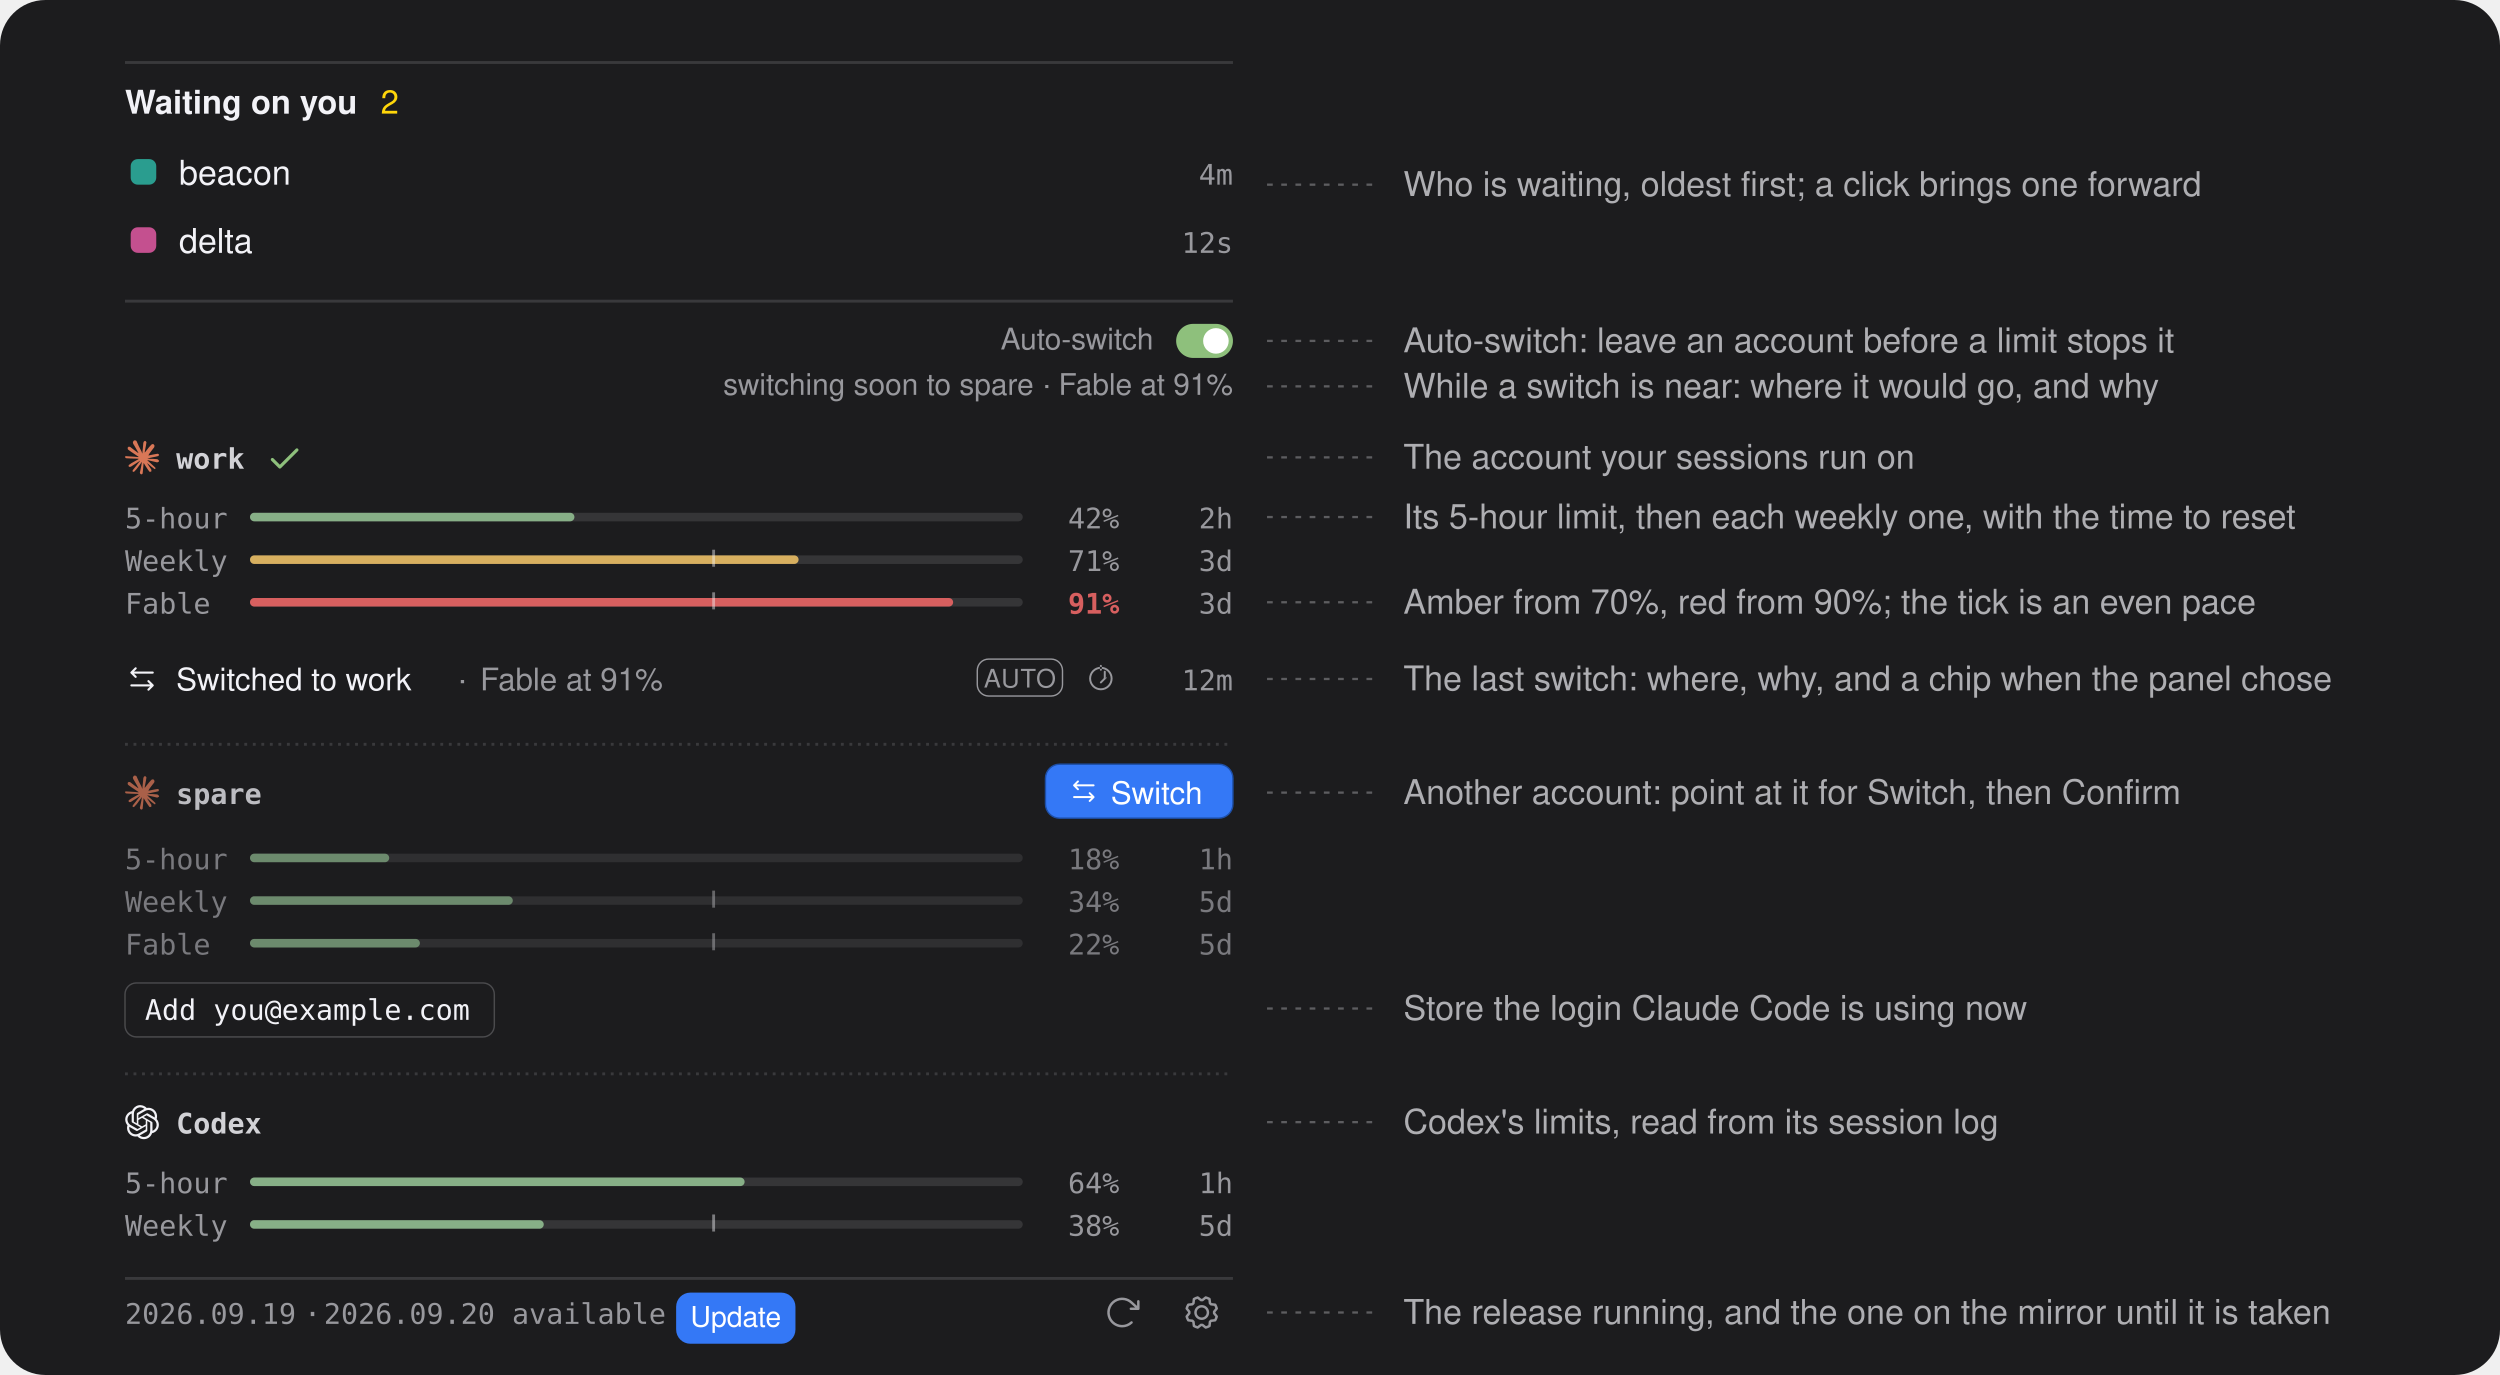
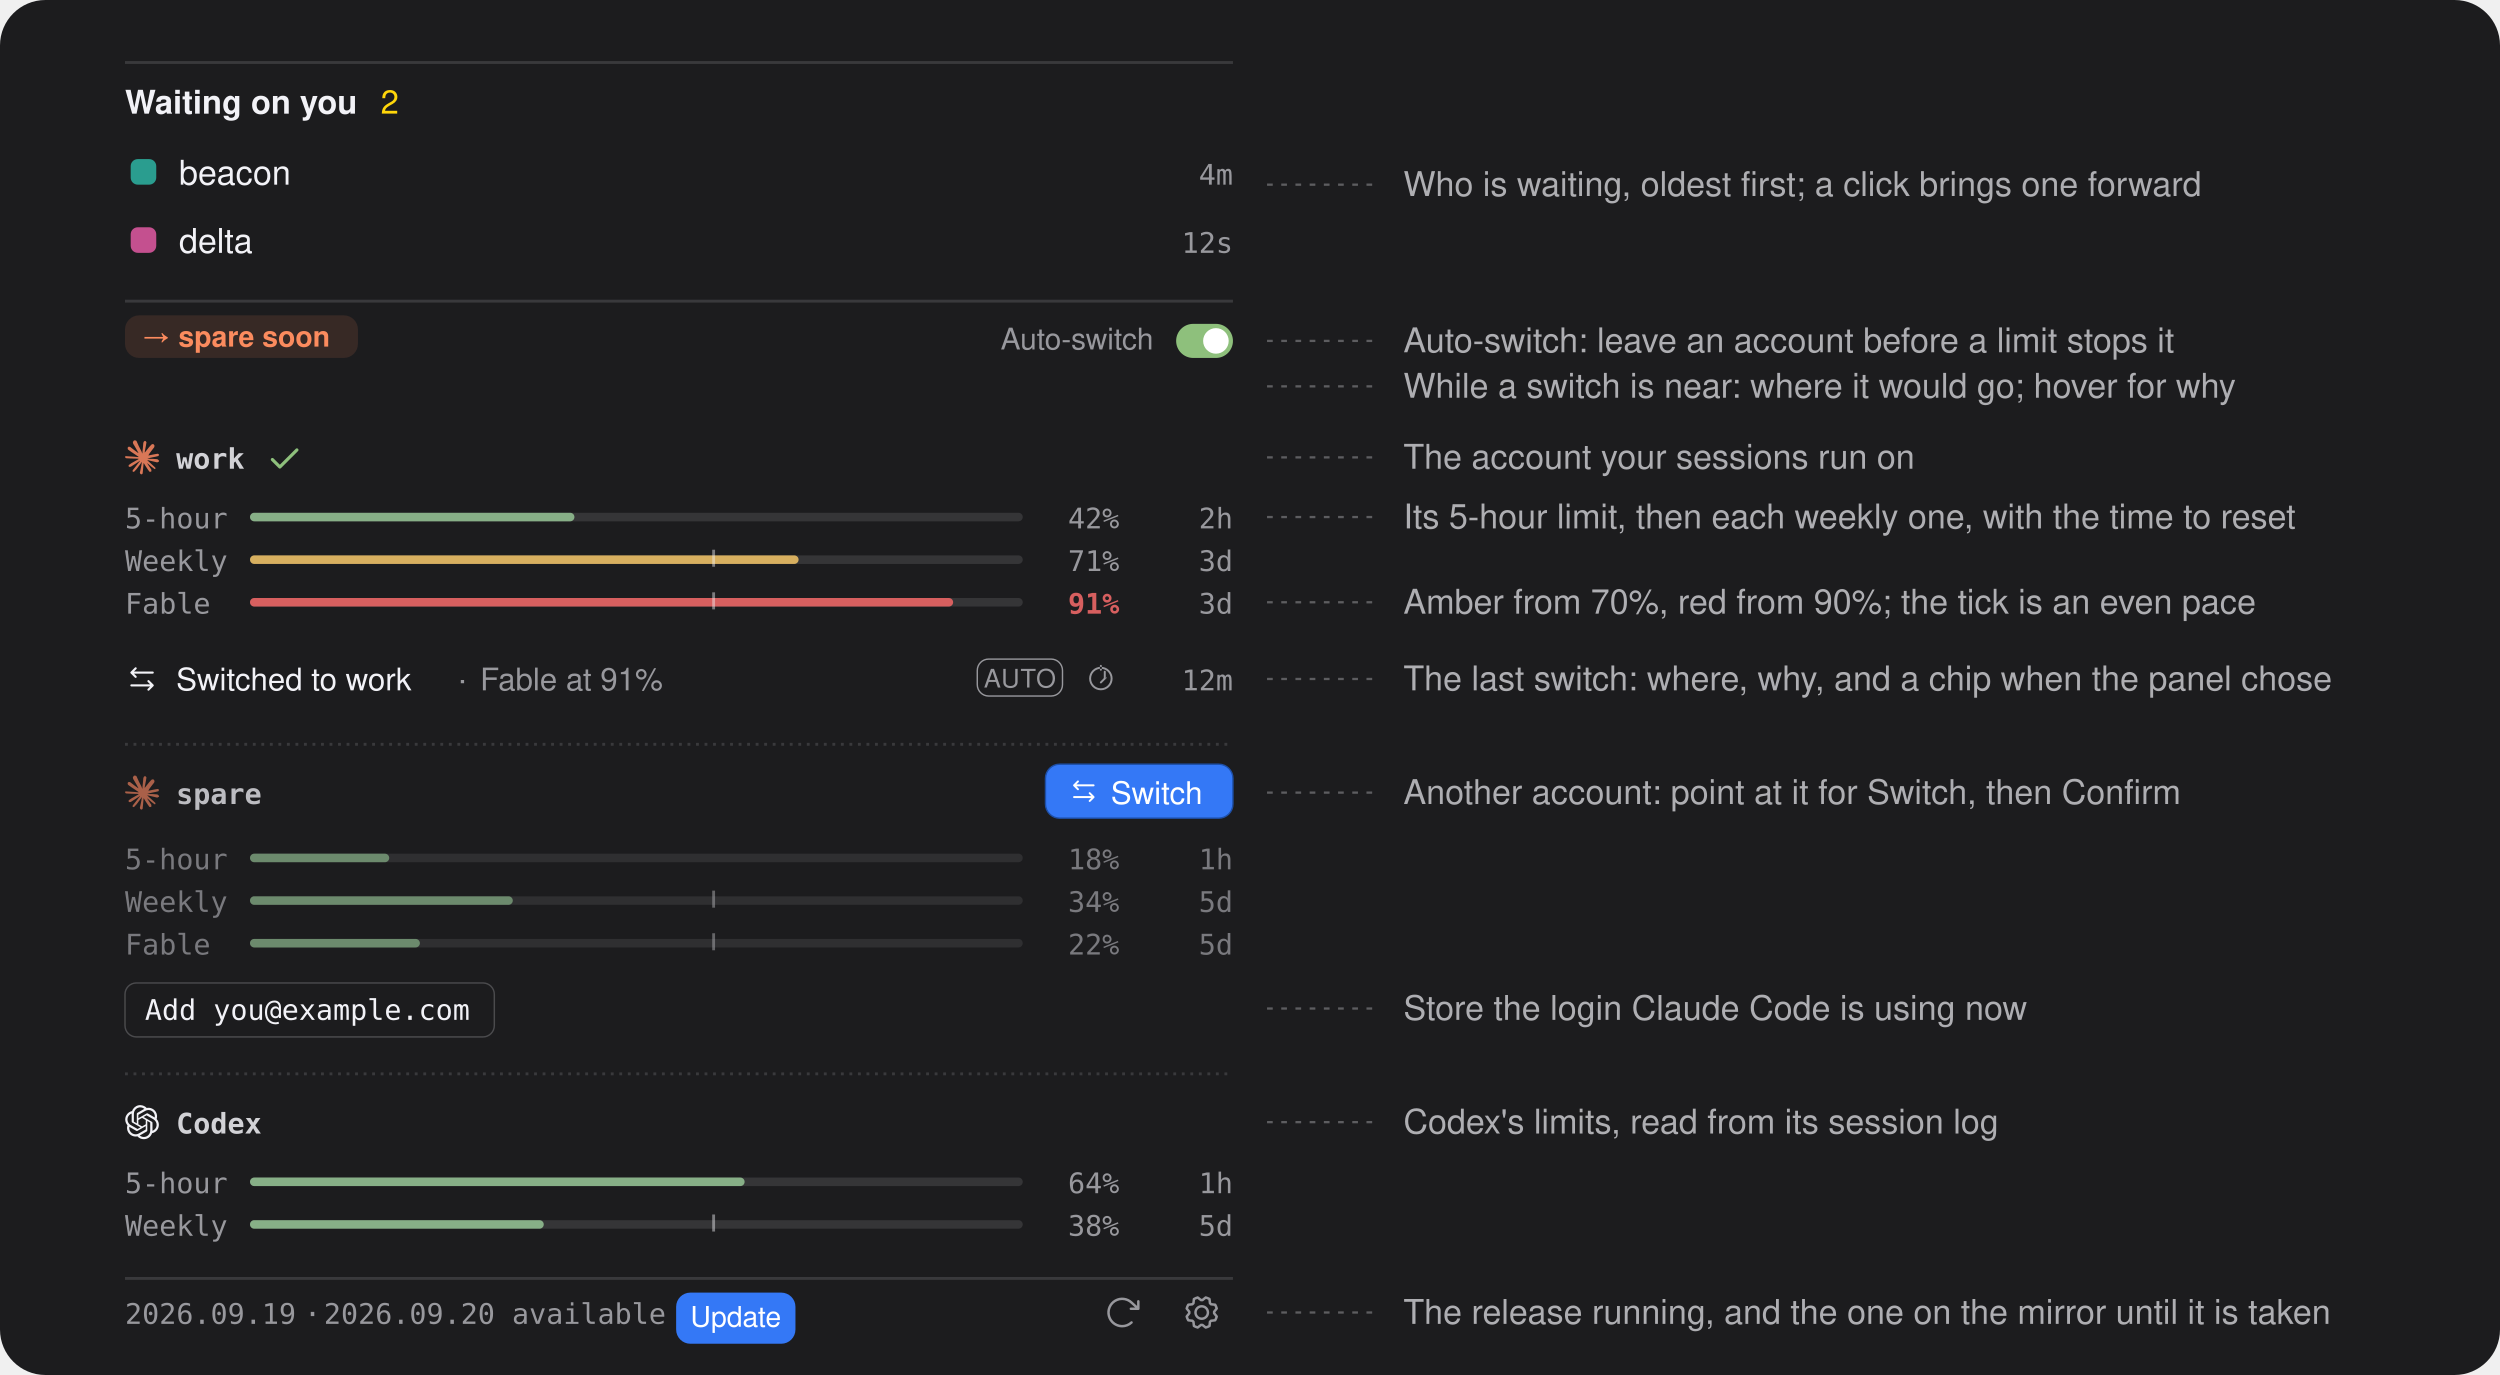
<svg xmlns="http://www.w3.org/2000/svg" viewBox="0 0 880 484" width="880" role="img" aria-label="The panel's foot: two sessions waiting, the Auto-switch control, the active account's 5-hour, weekly and Fable meters, the last switch, a second account with its Switch button, Codex's own limits, and the bar with the release, reload and the gear">
  <rect width="880" height="484" rx="16" fill="#1c1c1e" />
  <rect x="24" y="0" width="430" height="484" fill="#1c1c1e" />
  <line x1="44" y1="22" x2="434" y2="22" stroke="#f2f2f7" opacity="0.14" />
  <text x="44" y="40" fill="#f2f2f7" font-size="11.5" font-weight="600" font-family="-apple-system, BlinkMacSystemFont, 'Segoe UI', Helvetica, Arial, sans-serif">Waiting on you</text>
  <text x="134" y="40" fill="#ffd60a" font-size="11.5" font-weight="500" font-family="-apple-system, BlinkMacSystemFont, 'Segoe UI', Helvetica, Arial, sans-serif">2</text>
  <rect x="46" y="56" width="9" height="9" rx="2.5" fill="#2a9d8f" />
  <text x="63" y="65" fill="#f2f2f7" font-size="12" font-weight="500" font-family="-apple-system, BlinkMacSystemFont, 'Segoe UI', Helvetica, Arial, sans-serif">beacon</text>
  <text x="434" y="65" fill="#98989d" font-size="10" font-weight="400" font-family="ui-monospace, 'SF Mono', Menlo, Consolas, 'DejaVu Sans Mono', monospace" text-anchor="end">4m</text>
  <rect x="46" y="80" width="9" height="9" rx="2.5" fill="#c4508f" />
  <text x="63" y="89" fill="#f2f2f7" font-size="12" font-weight="500" font-family="-apple-system, BlinkMacSystemFont, 'Segoe UI', Helvetica, Arial, sans-serif">delta</text>
  <text x="434" y="89" fill="#98989d" font-size="10" font-weight="400" font-family="ui-monospace, 'SF Mono', Menlo, Consolas, 'DejaVu Sans Mono', monospace" text-anchor="end">12s</text>
  <line x1="44" y1="106" x2="434" y2="106" stroke="#f2f2f7" opacity="0.14" />
  <text x="406" y="123" fill="#98989d" font-size="10.5" font-weight="400" font-family="-apple-system, BlinkMacSystemFont, 'Segoe UI', Helvetica, Arial, sans-serif" text-anchor="end">Auto-switch</text>
  <rect x="414" y="114" width="20" height="12" rx="6.0" fill="#8ec07c" opacity="1" />
  <circle cx="428.0" cy="120.0" r="4.5" fill="#ffffff" />
-   <text x="434" y="139" fill="#98989d" font-size="10.5" font-weight="400" font-family="-apple-system, BlinkMacSystemFont, 'Segoe UI', Helvetica, Arial, sans-serif" text-anchor="end">switching soon to spare · Fable at 91%</text>
+   <rect x="44" y="111" width="82" height="15" rx="5" fill="#fb8b5e" fill-opacity="0.12" />
+   <text x="50" y="122" fill="#fb8b5e" font-size="10" font-weight="600" font-family="-apple-system, BlinkMacSystemFont, 'Segoe UI', Helvetica, Arial, sans-serif">→ spare soon</text>
  <g transform="translate(44,155) scale(0.5)" fill="#d97757">
    <path d="m4.714 15.956 4.717-2.647.079-.231-.079-.128h-.231l-.789-.049-2.696-.073-2.337-.097-2.265-.121-.571-.121-.534-.704.055-.352.48-.322.686.061 1.518.103 2.277.158 1.651.097 2.447.255h.389l.055-.158-.134-.097-.103-.097L6.973 9.836l-2.55-1.688-1.336-.971-.723-.492-.364-.461-.158-1.008.656-.723.88.061.225.061.892.686 1.906 1.475 2.489 1.834.364.303.146-.103.018-.073-.164-.273-1.354-2.447-1.445-2.489-.643-1.032-.17-.619c-.061-.255-.103-.467-.103-.729L6.287.134 6.7 0l.996.134.419.364.619 1.415 1.002 2.228 1.554 3.03.455.898.243.832.091.255h.158v-.146l.128-1.706.237-2.095.231-2.696.079-.759.376-.911.747-.492.583.279.48.686-.067.443-.285 1.852-.559 2.902-.364 1.943h.212l.243-.243.984-1.305 1.651-2.064.729-.82.85-.905.546-.431h1.032l.759 1.129-.34 1.166-1.062 1.348-.88 1.141-1.263 1.7-.789 1.36.073.109.188-.018 2.853-.607 1.542-.279 1.84-.316.832.389.091.395-.328.807-1.967.486-2.307.461-3.436.814-.043.03.049.061 1.548.146.662.036h1.621l3.018.225.789.522.474.638-.079.486-1.214.619-1.639-.389-3.825-.911-1.311-.328h-.182v.109l1.093 1.069 2.003 1.809 2.507 2.331.128.577-.322.455-.34-.049-2.204-1.657-.85-.747-1.925-1.621h-.128v.17l.443.65 2.344 3.521.121 1.081-.17.352-.607.212-.668-.121-1.372-1.925L14.38 17.959l-1.141-1.943-.14.079-.674 7.255-.316.37-.729.279-.607-.461-.322-.747.322-1.475.389-1.925.316-1.53.285-1.9.17-.631-.012-.043-.14.018-1.433 1.967-2.18 2.945-1.724 1.846-.413.164-.716-.37.067-.662.401-.589 2.386-3.036 1.439-1.882.929-1.087-.006-.158h-.055l-6.338 4.116-1.129.146-.486-.455.061-.747.231-.243 1.906-1.311Z" />
  </g>
  <text x="62" y="165" fill="#f2f2f7" font-size="10" font-weight="600" font-family="ui-monospace, 'SF Mono', Menlo, Consolas, 'DejaVu Sans Mono', monospace" opacity="0.85">work</text>
  <g transform="translate(94,155) scale(0.0469)" fill="#8ec07c">
    <path d="M232.49,80.49l-128,128a12,12,0,0,1-17,0l-56-56a12,12,0,1,1,17-17L96,183,215.51,63.51a12,12,0,0,1,17,17Z" />
  </g>
  <g opacity="1">
    <text x="44" y="186" fill="#98989d" font-size="10" font-weight="400" font-family="ui-monospace, 'SF Mono', Menlo, Consolas, 'DejaVu Sans Mono', monospace">5-hour</text>
    <rect x="88" y="180.5" width="272" height="3" rx="1.5" fill="#f2f2f7" opacity="0.12" />
    <rect x="88" y="180.5" width="114.2" height="3" rx="1.5" fill="#87af87" />
    <text x="394" y="186" fill="#98989d" font-size="10" font-weight="400" font-family="ui-monospace, 'SF Mono', Menlo, Consolas, 'DejaVu Sans Mono', monospace" text-anchor="end">42%</text>
    <text x="434" y="186" fill="#98989d" font-size="10" font-weight="400" font-family="ui-monospace, 'SF Mono', Menlo, Consolas, 'DejaVu Sans Mono', monospace" text-anchor="end">2h</text>
  </g>
  <g opacity="1">
    <text x="44" y="201" fill="#98989d" font-size="10" font-weight="400" font-family="ui-monospace, 'SF Mono', Menlo, Consolas, 'DejaVu Sans Mono', monospace">Weekly</text>
    <rect x="88" y="195.5" width="272" height="3" rx="1.5" fill="#f2f2f7" opacity="0.12" />
    <rect x="88" y="195.5" width="193.1" height="3" rx="1.5" fill="#d7af5f" />
    <rect x="250.7" y="193.5" width="1" height="6" fill="#f2f2f7" opacity="0.45" />
    <text x="394" y="201" fill="#98989d" font-size="10" font-weight="400" font-family="ui-monospace, 'SF Mono', Menlo, Consolas, 'DejaVu Sans Mono', monospace" text-anchor="end">71%</text>
    <text x="434" y="201" fill="#98989d" font-size="10" font-weight="400" font-family="ui-monospace, 'SF Mono', Menlo, Consolas, 'DejaVu Sans Mono', monospace" text-anchor="end">3d</text>
  </g>
  <g opacity="1">
    <text x="44" y="216" fill="#98989d" font-size="10" font-weight="400" font-family="ui-monospace, 'SF Mono', Menlo, Consolas, 'DejaVu Sans Mono', monospace">Fable</text>
    <rect x="88" y="210.5" width="272" height="3" rx="1.5" fill="#f2f2f7" opacity="0.12" />
    <rect x="88" y="210.5" width="247.5" height="3" rx="1.5" fill="#d75f5f" />
    <rect x="250.7" y="208.5" width="1" height="6" fill="#f2f2f7" opacity="0.45" />
    <text x="394" y="216" fill="#d75f5f" font-size="10" font-weight="600" font-family="ui-monospace, 'SF Mono', Menlo, Consolas, 'DejaVu Sans Mono', monospace" text-anchor="end">91%</text>
    <text x="434" y="216" fill="#98989d" font-size="10" font-weight="400" font-family="ui-monospace, 'SF Mono', Menlo, Consolas, 'DejaVu Sans Mono', monospace" text-anchor="end">3d</text>
  </g>
  <g transform="translate(44,233) scale(0.0469)" fill="#f2f2f7">
    <path d="M213.66,181.66l-32,32a8,8,0,0,1-11.32-11.32L188.69,184H48a8,8,0,0,1,0-16H188.69l-18.35-18.34a8,8,0,0,1,11.32-11.32l32,32A8,8,0,0,1,213.66,181.66Zm-139.32-64a8,8,0,0,0,11.32-11.32L67.31,88H208a8,8,0,0,0,0-16H67.31L85.66,53.66A8,8,0,0,0,74.34,42.34l-32,32a8,8,0,0,0,0,11.32Z" />
  </g>
  <text x="62" y="243" fill="#f2f2f7" font-size="11" font-weight="400" font-family="-apple-system, BlinkMacSystemFont, 'Segoe UI', Helvetica, Arial, sans-serif">Switched to work</text>
  <text x="161" y="243" fill="#98989d" font-size="11" font-weight="400" font-family="-apple-system, BlinkMacSystemFont, 'Segoe UI', Helvetica, Arial, sans-serif">·</text>
  <text x="169" y="243" fill="#98989d" font-size="11" font-weight="400" font-family="-apple-system, BlinkMacSystemFont, 'Segoe UI', Helvetica, Arial, sans-serif">Fable at 91%</text>
  <rect x="344" y="232" width="30" height="13" rx="4" fill="none" stroke="#98989d" stroke-width="0.5" />
  <text x="359" y="242" fill="#98989d" font-size="9" letter-spacing="0.4" text-anchor="middle" font-family="-apple-system, BlinkMacSystemFont, 'Segoe UI', Helvetica, Arial, sans-serif">AUTO</text>
  <g transform="translate(382,233) scale(0.043)" fill="#98989d">
    <path d="M128,40a96,96,0,1,0,96,96A96.11,96.11,0,0,0,128,40Zm0,176a80,80,0,1,1,80-80A80.09,80.09,0,0,1,128,216Zm45.66-93.66a8,8,0,0,1,0,11.32l-40,40a8,8,0,0,1-11.32-11.32L152,132.69V80a8,8,0,0,1,16,0v58.34ZM128,72a8,8,0,0,1-8-8V32a8,8,0,0,1,16,0V64A8,8,0,0,1,128,72Z" />
  </g>
  <text x="434" y="243" fill="#98989d" font-size="10" font-weight="400" font-family="ui-monospace, 'SF Mono', Menlo, Consolas, 'DejaVu Sans Mono', monospace" text-anchor="end">12m</text>
  <line x1="44" y1="262" x2="434" y2="262" stroke="#f2f2f7" opacity="0.14" stroke-dasharray="1 2" />
  <g opacity="0.75">
    <g transform="translate(44,273) scale(0.5)" fill="#d97757">
      <path d="m4.714 15.956 4.717-2.647.079-.231-.079-.128h-.231l-.789-.049-2.696-.073-2.337-.097-2.265-.121-.571-.121-.534-.704.055-.352.48-.322.686.061 1.518.103 2.277.158 1.651.097 2.447.255h.389l.055-.158-.134-.097-.103-.097L6.973 9.836l-2.55-1.688-1.336-.971-.723-.492-.364-.461-.158-1.008.656-.723.88.061.225.061.892.686 1.906 1.475 2.489 1.834.364.303.146-.103.018-.073-.164-.273-1.354-2.447-1.445-2.489-.643-1.032-.17-.619c-.061-.255-.103-.467-.103-.729L6.287.134 6.7 0l.996.134.419.364.619 1.415 1.002 2.228 1.554 3.03.455.898.243.832.091.255h.158v-.146l.128-1.706.237-2.095.231-2.696.079-.759.376-.911.747-.492.583.279.48.686-.067.443-.285 1.852-.559 2.902-.364 1.943h.212l.243-.243.984-1.305 1.651-2.064.729-.82.85-.905.546-.431h1.032l.759 1.129-.34 1.166-1.062 1.348-.88 1.141-1.263 1.7-.789 1.36.073.109.188-.018 2.853-.607 1.542-.279 1.84-.316.832.389.091.395-.328.807-1.967.486-2.307.461-3.436.814-.043.03.049.061 1.548.146.662.036h1.621l3.018.225.789.522.474.638-.079.486-1.214.619-1.639-.389-3.825-.911-1.311-.328h-.182v.109l1.093 1.069 2.003 1.809 2.507 2.331.128.577-.322.455-.34-.049-2.204-1.657-.85-.747-1.925-1.621h-.128v.17l.443.65 2.344 3.521.121 1.081-.17.352-.607.212-.668-.121-1.372-1.925L14.38 17.959l-1.141-1.943-.14.079-.674 7.255-.316.37-.729.279-.607-.461-.322-.747.322-1.475.389-1.925.316-1.53.285-1.9.17-.631-.012-.043-.14.018-1.433 1.967-2.18 2.945-1.724 1.846-.413.164-.716-.37.067-.662.401-.589 2.386-3.036 1.439-1.882.929-1.087-.006-.158h-.055l-6.338 4.116-1.129.146-.486-.455.061-.747.231-.243 1.906-1.311Z" />
    </g>
    <text x="62" y="283" fill="#f2f2f7" font-size="10" font-weight="600" font-family="ui-monospace, 'SF Mono', Menlo, Consolas, 'DejaVu Sans Mono', monospace">spare</text>
  </g>
  <rect x="368" y="269" width="66" height="19" rx="5" fill="#3478f6" stroke="#1d4fa8" stroke-width="0.5" />
  <g transform="translate(376,273) scale(0.043)" fill="#ffffff">
    <path d="M213.66,181.66l-32,32a8,8,0,0,1-11.32-11.32L188.69,184H48a8,8,0,0,1,0-16H188.69l-18.35-18.34a8,8,0,0,1,11.32-11.32l32,32A8,8,0,0,1,213.66,181.66Zm-139.32-64a8,8,0,0,0,11.32-11.32L67.31,88H208a8,8,0,0,0,0-16H67.31L85.66,53.66A8,8,0,0,0,74.34,42.34l-32,32a8,8,0,0,0,0,11.32Z" />
  </g>
  <text x="391" y="283" fill="#ffffff" font-size="11" font-weight="500" font-family="-apple-system, BlinkMacSystemFont, 'Segoe UI', Helvetica, Arial, sans-serif">Switch</text>
  <g opacity="0.75">
    <text x="44" y="306" fill="#98989d" font-size="10" font-weight="400" font-family="ui-monospace, 'SF Mono', Menlo, Consolas, 'DejaVu Sans Mono', monospace">5-hour</text>
    <rect x="88" y="300.5" width="272" height="3" rx="1.5" fill="#f2f2f7" opacity="0.12" />
    <rect x="88" y="300.5" width="49.0" height="3" rx="1.5" fill="#87af87" />
    <text x="394" y="306" fill="#98989d" font-size="10" font-weight="400" font-family="ui-monospace, 'SF Mono', Menlo, Consolas, 'DejaVu Sans Mono', monospace" text-anchor="end">18%</text>
    <text x="434" y="306" fill="#98989d" font-size="10" font-weight="400" font-family="ui-monospace, 'SF Mono', Menlo, Consolas, 'DejaVu Sans Mono', monospace" text-anchor="end">1h</text>
  </g>
  <g opacity="0.75">
    <text x="44" y="321" fill="#98989d" font-size="10" font-weight="400" font-family="ui-monospace, 'SF Mono', Menlo, Consolas, 'DejaVu Sans Mono', monospace">Weekly</text>
    <rect x="88" y="315.5" width="272" height="3" rx="1.5" fill="#f2f2f7" opacity="0.12" />
    <rect x="88" y="315.5" width="92.5" height="3" rx="1.5" fill="#87af87" />
    <rect x="250.7" y="313.5" width="1" height="6" fill="#f2f2f7" opacity="0.45" />
    <text x="394" y="321" fill="#98989d" font-size="10" font-weight="400" font-family="ui-monospace, 'SF Mono', Menlo, Consolas, 'DejaVu Sans Mono', monospace" text-anchor="end">34%</text>
    <text x="434" y="321" fill="#98989d" font-size="10" font-weight="400" font-family="ui-monospace, 'SF Mono', Menlo, Consolas, 'DejaVu Sans Mono', monospace" text-anchor="end">5d</text>
  </g>
  <g opacity="0.75">
    <text x="44" y="336" fill="#98989d" font-size="10" font-weight="400" font-family="ui-monospace, 'SF Mono', Menlo, Consolas, 'DejaVu Sans Mono', monospace">Fable</text>
    <rect x="88" y="330.5" width="272" height="3" rx="1.5" fill="#f2f2f7" opacity="0.12" />
    <rect x="88" y="330.5" width="59.8" height="3" rx="1.5" fill="#87af87" />
    <rect x="250.7" y="328.5" width="1" height="6" fill="#f2f2f7" opacity="0.45" />
    <text x="394" y="336" fill="#98989d" font-size="10" font-weight="400" font-family="ui-monospace, 'SF Mono', Menlo, Consolas, 'DejaVu Sans Mono', monospace" text-anchor="end">22%</text>
    <text x="434" y="336" fill="#98989d" font-size="10" font-weight="400" font-family="ui-monospace, 'SF Mono', Menlo, Consolas, 'DejaVu Sans Mono', monospace" text-anchor="end">5d</text>
  </g>
  <rect x="44" y="346" width="130" height="19" rx="4" fill="none" stroke="#f2f2f7" opacity="0.22" stroke-width="0.5" />
  <text x="51" y="359" fill="#f2f2f7" font-size="10" font-weight="400" font-family="ui-monospace, 'SF Mono', Menlo, Consolas, 'DejaVu Sans Mono', monospace">Add you@example.com</text>
  <line x1="44" y1="378" x2="434" y2="378" stroke="#f2f2f7" opacity="0.14" stroke-dasharray="1 2" />
  <g transform="translate(44,389) scale(0.5)" fill="#f2f2f7">
    <path d="M22.282 9.821a5.985 5.985 0 0 0-.516-4.911 6.046 6.046 0 0 0-6.51-2.9A6.065 6.065 0 0 0 4.981 4.182a5.985 5.985 0 0 0-3.998 2.9 6.046 6.046 0 0 0 .743 7.097 5.98 5.98 0 0 0 .511 4.911 6.051 6.051 0 0 0 6.515 2.9A5.985 5.985 0 0 0 13.26 24a6.056 6.056 0 0 0 5.772-4.206 5.989 5.989 0 0 0 3.998-2.9 6.056 6.056 0 0 0-.748-7.073zm-9.022 12.608a4.476 4.476 0 0 1-2.876-1.041l.142-.08 4.778-2.758a.795.795 0 0 0 .393-.681v-6.737l2.02 1.169a.071.071 0 0 1 .038.052v5.583a4.504 4.504 0 0 1-4.495 4.494zm-9.661-4.125a4.471 4.471 0 0 1-.535-3.014l.142.085 4.783 2.758a.771.771 0 0 0 .781 0l5.843-3.369v2.332a.08.08 0 0 1-.033.061L9.74 19.95a4.499 4.499 0 0 1-6.141-1.646zM2.341 7.896a4.485 4.485 0 0 1 2.365-1.973V11.6a.766.766 0 0 0 .388.676l5.814 3.354-2.02 1.169a.076.076 0 0 1-.071 0l-4.83-2.787A4.504 4.504 0 0 1 2.341 7.872zm16.596 3.856L13.104 8.364 15.119 7.2a.076.076 0 0 1 .071 0l4.83 2.791a4.494 4.494 0 0 1-.676 8.104v-5.677a.79.79 0 0 0-.407-.667zm2.011-3.023l-.142-.085-4.774-2.782a.776.776 0 0 0-.785 0L9.409 9.23V6.897a.066.066 0 0 1 .028-.061l4.83-2.787a4.499 4.499 0 0 1 6.68 4.66zM8.306 12.863l-2.02-1.164a.08.08 0 0 1-.038-.057V6.074a4.499 4.499 0 0 1 7.376-3.454l-.142.081L8.704 5.459a.795.795 0 0 0-.393.681zm1.098-2.365l2.602-1.5 2.607 1.5v2.999l-2.597 1.5-2.607-1.5Z" />
  </g>
  <text x="62" y="399" fill="#f2f2f7" font-size="10" font-weight="600" font-family="ui-monospace, 'SF Mono', Menlo, Consolas, 'DejaVu Sans Mono', monospace" opacity="0.85">Codex</text>
  <g opacity="1">
    <text x="44" y="420" fill="#98989d" font-size="10" font-weight="400" font-family="ui-monospace, 'SF Mono', Menlo, Consolas, 'DejaVu Sans Mono', monospace">5-hour</text>
    <rect x="88" y="414.5" width="272" height="3" rx="1.5" fill="#f2f2f7" opacity="0.12" />
    <rect x="88" y="414.5" width="174.1" height="3" rx="1.5" fill="#87af87" />
    <text x="394" y="420" fill="#98989d" font-size="10" font-weight="400" font-family="ui-monospace, 'SF Mono', Menlo, Consolas, 'DejaVu Sans Mono', monospace" text-anchor="end">64%</text>
    <text x="434" y="420" fill="#98989d" font-size="10" font-weight="400" font-family="ui-monospace, 'SF Mono', Menlo, Consolas, 'DejaVu Sans Mono', monospace" text-anchor="end">1h</text>
  </g>
  <g opacity="1">
    <text x="44" y="435" fill="#98989d" font-size="10" font-weight="400" font-family="ui-monospace, 'SF Mono', Menlo, Consolas, 'DejaVu Sans Mono', monospace">Weekly</text>
    <rect x="88" y="429.5" width="272" height="3" rx="1.5" fill="#f2f2f7" opacity="0.12" />
    <rect x="88" y="429.5" width="103.4" height="3" rx="1.5" fill="#87af87" />
    <rect x="250.7" y="427.5" width="1" height="6" fill="#f2f2f7" opacity="0.45" />
    <text x="394" y="435" fill="#98989d" font-size="10" font-weight="400" font-family="ui-monospace, 'SF Mono', Menlo, Consolas, 'DejaVu Sans Mono', monospace" text-anchor="end">38%</text>
    <text x="434" y="435" fill="#98989d" font-size="10" font-weight="400" font-family="ui-monospace, 'SF Mono', Menlo, Consolas, 'DejaVu Sans Mono', monospace" text-anchor="end">5d</text>
  </g>
  <line x1="44" y1="450" x2="434" y2="450" stroke="#f2f2f7" opacity="0.14" />
  <text x="44" y="466" fill="#98989d" font-size="10" font-weight="400" font-family="ui-monospace, 'SF Mono', Menlo, Consolas, 'DejaVu Sans Mono', monospace">2026.09.19</text>
  <text x="107" y="466" fill="#98989d" font-size="10" font-weight="400" font-family="ui-monospace, 'SF Mono', Menlo, Consolas, 'DejaVu Sans Mono', monospace">·</text>
  <text x="114" y="466" fill="#98989d" font-size="10" font-weight="400" font-family="ui-monospace, 'SF Mono', Menlo, Consolas, 'DejaVu Sans Mono', monospace">2026.09.20 available</text>
  <rect x="238" y="455" width="42" height="18" rx="5" fill="#3478f6" />
  <text x="259" y="467" fill="#ffffff" font-size="10" font-weight="500" font-family="-apple-system, BlinkMacSystemFont, 'Segoe UI', Helvetica, Arial, sans-serif" text-anchor="middle">Update</text>
  <g transform="translate(388,455) scale(0.0547)" fill="#98989d">
    <path d="M240,56v48a8,8,0,0,1-8,8H184a8,8,0,0,1,0-16H211.4L184.81,71.64l-.25-.24a80,80,0,1,0-1.67,114.78,8,8,0,0,1,11,11.63A95.44,95.44,0,0,1,128,224h-1.32A96,96,0,1,1,195.75,60L224,85.8V56a8,8,0,1,1,16,0Z" />
  </g>
  <g transform="translate(416,455) scale(0.0547)" fill="#98989d">
    <path d="M128,80a48,48,0,1,0,48,48A48.05,48.05,0,0,0,128,80Zm0,80a32,32,0,1,1,32-32A32,32,0,0,1,128,160Zm88-29.84q.06-2.16,0-4.32l14.92-18.64a8,8,0,0,0,1.48-7.06,107.21,107.21,0,0,0-10.88-26.25,8,8,0,0,0-6-3.93l-23.72-2.64q-1.48-1.56-3-3L186,40.54a8,8,0,0,0-3.94-6,107.71,107.71,0,0,0-26.25-10.87,8,8,0,0,0-7.06,1.49L130.16,40Q128,40,125.84,40L107.2,25.11a8,8,0,0,0-7.06-1.48A107.6,107.6,0,0,0,73.89,34.51a8,8,0,0,0-3.93,6L67.32,64.27q-1.56,1.49-3,3L40.54,70a8,8,0,0,0-6,3.94,107.71,107.71,0,0,0-10.87,26.25,8,8,0,0,0,1.49,7.06L40,125.84Q40,128,40,130.16L25.11,148.8a8,8,0,0,0-1.48,7.06,107.21,107.21,0,0,0,10.88,26.25,8,8,0,0,0,6,3.93l23.72,2.64q1.49,1.56,3,3L70,215.46a8,8,0,0,0,3.94,6,107.71,107.71,0,0,0,26.25,10.87,8,8,0,0,0,7.06-1.49L125.84,216q2.16.06,4.32,0l18.64,14.92a8,8,0,0,0,7.06,1.48,107.21,107.21,0,0,0,26.25-10.88,8,8,0,0,0,3.93-6l2.64-23.72q1.56-1.48,3-3L215.46,186a8,8,0,0,0,6-3.94,107.71,107.71,0,0,0,10.87-26.25,8,8,0,0,0-1.49-7.06Zm-16.1-6.5a73.93,73.93,0,0,1,0,8.68,8,8,0,0,0,1.74,5.48l14.19,17.73a91.57,91.57,0,0,1-6.23,15L187,173.11a8,8,0,0,0-5.1,2.64,74.11,74.11,0,0,1-6.14,6.14,8,8,0,0,0-2.64,5.1l-2.51,22.58a91.32,91.32,0,0,1-15,6.23l-17.74-14.19a8,8,0,0,0-5-1.75h-.48a73.93,73.93,0,0,1-8.68,0,8,8,0,0,0-5.48,1.74L100.45,215.8a91.57,91.57,0,0,1-15-6.23L82.89,187a8,8,0,0,0-2.64-5.1,74.11,74.11,0,0,1-6.14-6.14,8,8,0,0,0-5.1-2.64L46.43,170.6a91.32,91.32,0,0,1-6.23-15l14.19-17.74a8,8,0,0,0,1.74-5.48,73.93,73.93,0,0,1,0-8.68,8,8,0,0,0-1.74-5.48L40.2,100.45a91.57,91.57,0,0,1,6.23-15L69,82.89a8,8,0,0,0,5.1-2.64,74.11,74.11,0,0,1,6.14-6.14A8,8,0,0,0,82.89,69L85.4,46.43a91.32,91.32,0,0,1,15-6.23l17.74,14.19a8,8,0,0,0,5.48,1.74,73.93,73.93,0,0,1,8.68,0,8,8,0,0,0,5.48-1.74L155.55,40.2a91.57,91.57,0,0,1,15,6.23L173.11,69a8,8,0,0,0,2.64,5.1,74.11,74.11,0,0,1,6.14,6.14,8,8,0,0,0,5.1,2.64l22.58,2.51a91.32,91.32,0,0,1,6.23,15l-14.19,17.74A8,8,0,0,0,199.87,123.66Z" />
  </g>
  <line x1="446" y1="65" x2="486" y2="65" stroke="#aeaeb2" stroke-width="0.8" opacity="0.45" stroke-dasharray="2 3" />
  <text x="494" y="69" fill="#aeaeb2" font-size="12" font-weight="400" font-family="-apple-system, BlinkMacSystemFont, 'Segoe UI', Helvetica, Arial, sans-serif">Who is waiting, oldest first; a click brings one forward</text>
  <line x1="446" y1="120" x2="486" y2="120" stroke="#aeaeb2" stroke-width="0.8" opacity="0.45" stroke-dasharray="2 3" />
  <text x="494" y="124" fill="#aeaeb2" font-size="12" font-weight="400" font-family="-apple-system, BlinkMacSystemFont, 'Segoe UI', Helvetica, Arial, sans-serif">Auto-switch: leave an account before a limit stops it</text>
  <line x1="446" y1="136" x2="486" y2="136" stroke="#aeaeb2" stroke-width="0.8" opacity="0.45" stroke-dasharray="2 3" />
-   <text x="494" y="140" fill="#aeaeb2" font-size="12" font-weight="400" font-family="-apple-system, BlinkMacSystemFont, 'Segoe UI', Helvetica, Arial, sans-serif">While a switch is near: where it would go, and why</text>
+   <text x="494" y="140" fill="#aeaeb2" font-size="12" font-weight="400" font-family="-apple-system, BlinkMacSystemFont, 'Segoe UI', Helvetica, Arial, sans-serif">While a switch is near: where it would go; hover for why</text>
  <line x1="446" y1="161" x2="486" y2="161" stroke="#aeaeb2" stroke-width="0.8" opacity="0.45" stroke-dasharray="2 3" />
  <text x="494" y="165" fill="#aeaeb2" font-size="12" font-weight="400" font-family="-apple-system, BlinkMacSystemFont, 'Segoe UI', Helvetica, Arial, sans-serif">The account your sessions run on</text>
  <line x1="446" y1="182" x2="486" y2="182" stroke="#aeaeb2" stroke-width="0.8" opacity="0.45" stroke-dasharray="2 3" />
  <text x="494" y="186" fill="#aeaeb2" font-size="12" font-weight="400" font-family="-apple-system, BlinkMacSystemFont, 'Segoe UI', Helvetica, Arial, sans-serif">Its 5-hour limit, then each weekly one, with the time to reset</text>
  <line x1="446" y1="212" x2="486" y2="212" stroke="#aeaeb2" stroke-width="0.8" opacity="0.45" stroke-dasharray="2 3" />
  <text x="494" y="216" fill="#aeaeb2" font-size="12" font-weight="400" font-family="-apple-system, BlinkMacSystemFont, 'Segoe UI', Helvetica, Arial, sans-serif">Amber from 70%, red from 90%; the tick is an even pace</text>
  <line x1="446" y1="239" x2="486" y2="239" stroke="#aeaeb2" stroke-width="0.8" opacity="0.45" stroke-dasharray="2 3" />
  <text x="494" y="243" fill="#aeaeb2" font-size="12" font-weight="400" font-family="-apple-system, BlinkMacSystemFont, 'Segoe UI', Helvetica, Arial, sans-serif">The last switch: where, why, and a chip when the panel chose</text>
  <line x1="446" y1="279" x2="486" y2="279" stroke="#aeaeb2" stroke-width="0.8" opacity="0.45" stroke-dasharray="2 3" />
  <text x="494" y="283" fill="#aeaeb2" font-size="12" font-weight="400" font-family="-apple-system, BlinkMacSystemFont, 'Segoe UI', Helvetica, Arial, sans-serif">Another account: point at it for Switch, then Confirm</text>
  <line x1="446" y1="355" x2="486" y2="355" stroke="#aeaeb2" stroke-width="0.8" opacity="0.45" stroke-dasharray="2 3" />
  <text x="494" y="359" fill="#aeaeb2" font-size="12" font-weight="400" font-family="-apple-system, BlinkMacSystemFont, 'Segoe UI', Helvetica, Arial, sans-serif">Store the login Claude Code is using now</text>
  <line x1="446" y1="395" x2="486" y2="395" stroke="#aeaeb2" stroke-width="0.8" opacity="0.45" stroke-dasharray="2 3" />
  <text x="494" y="399" fill="#aeaeb2" font-size="12" font-weight="400" font-family="-apple-system, BlinkMacSystemFont, 'Segoe UI', Helvetica, Arial, sans-serif">Codex's limits, read from its session log</text>
  <line x1="446" y1="462" x2="486" y2="462" stroke="#aeaeb2" stroke-width="0.8" opacity="0.45" stroke-dasharray="2 3" />
  <text x="494" y="466" fill="#aeaeb2" font-size="12" font-weight="400" font-family="-apple-system, BlinkMacSystemFont, 'Segoe UI', Helvetica, Arial, sans-serif">The release running, and the one on the mirror until it is taken</text>
</svg>
